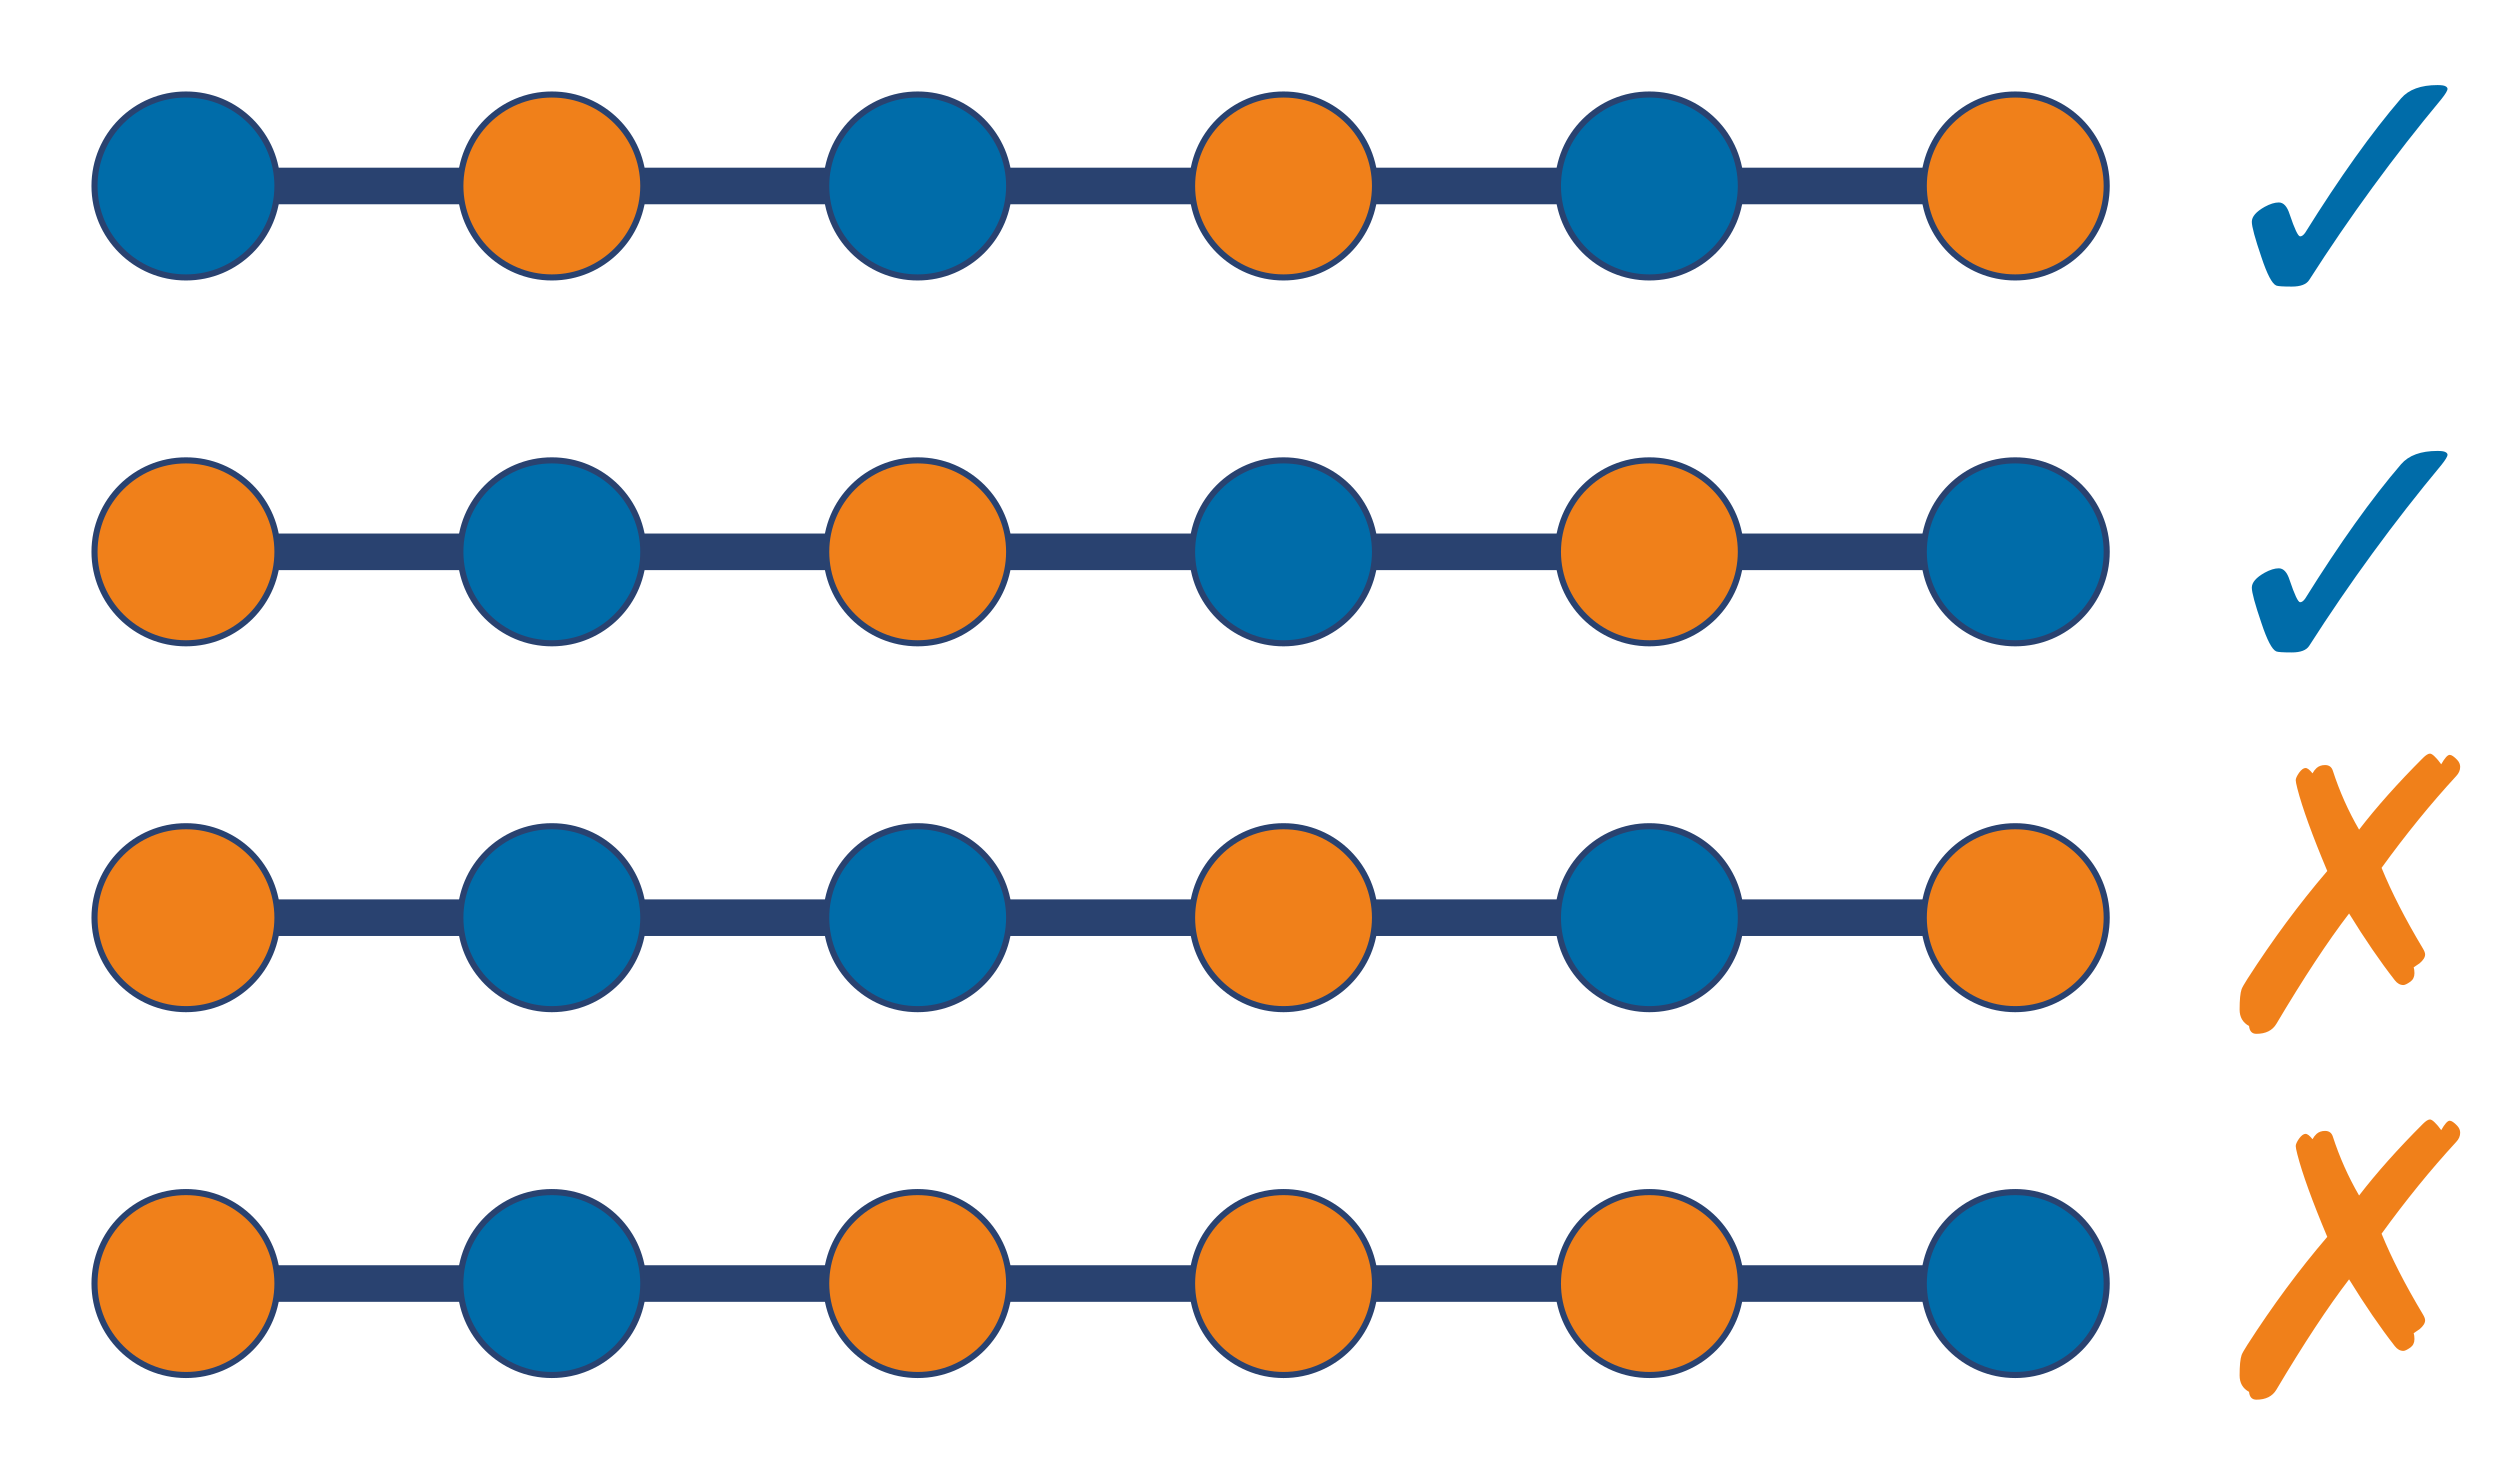
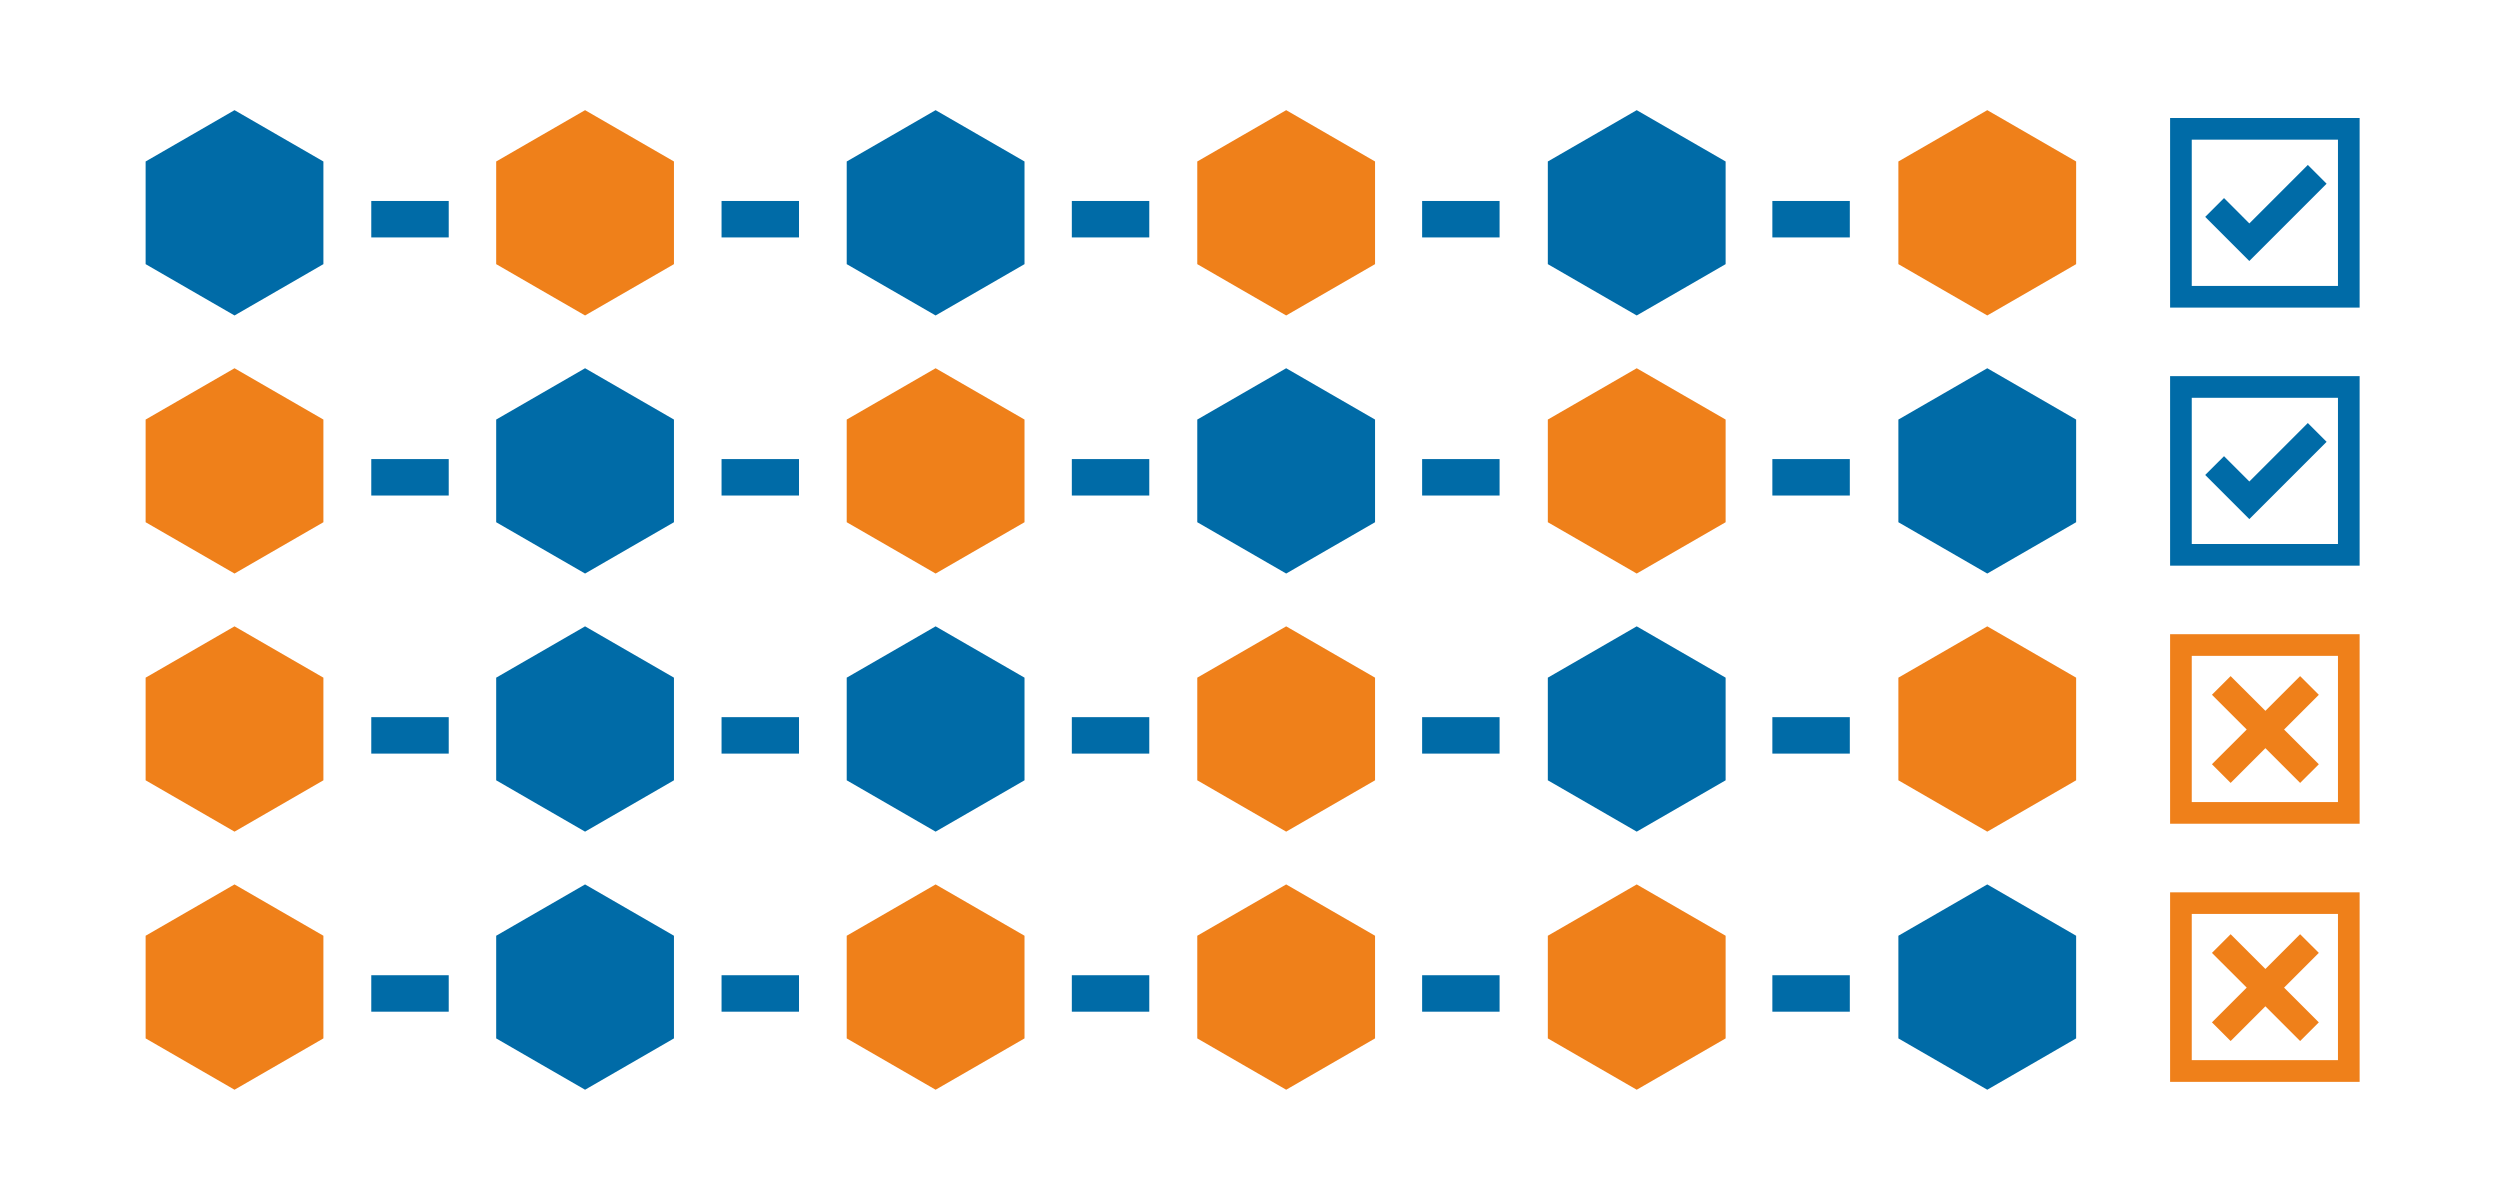
- <svg xmlns="http://www.w3.org/2000/svg" version="1.1" x="0" y="0" width="410" height="240" viewBox="0, 0, 410, 240">
+ <svg xmlns="http://www.w3.org/2000/svg" version="1.1" x="0" y="0" width="442.8" height="213.2" viewBox="0, 0, 108, 52">
  <g id="Layer_1">
-     <g>
-       <path d="M30.5,45.5 C22.216,45.5 15.5,38.784 15.5,30.5 C15.5,22.216 22.216,15.5 30.5,15.5 C38.784,15.5 45.5,22.216 45.5,30.5 C45.5,38.784 38.784,45.5 30.5,45.5 z" fill="#006CA9" />
-       <path d="M30.5,45.5 C22.216,45.5 15.5,38.784 15.5,30.5 C15.5,22.216 22.216,15.5 30.5,15.5 C38.784,15.5 45.5,22.216 45.5,30.5 C45.5,38.784 38.784,45.5 30.5,45.5 z" fill-opacity="0" stroke="#294270" stroke-width="1" />
-     </g>
-     <g>
-       <path d="M90.5,45.5 C82.216,45.5 75.5,38.784 75.5,30.5 C75.5,22.216 82.216,15.5 90.5,15.5 C98.784,15.5 105.5,22.216 105.5,30.5 C105.5,38.784 98.784,45.5 90.5,45.5 z" fill="#F0801A" />
-       <path d="M90.5,45.5 C82.216,45.5 75.5,38.784 75.5,30.5 C75.5,22.216 82.216,15.5 90.5,15.5 C98.784,15.5 105.5,22.216 105.5,30.5 C105.5,38.784 98.784,45.5 90.5,45.5 z" fill-opacity="0" stroke="#294270" stroke-width="1" />
-     </g>
-     <g>
-       <path d="M150.5,45.5 C142.216,45.5 135.5,38.784 135.5,30.5 C135.5,22.216 142.216,15.5 150.5,15.5 C158.784,15.5 165.5,22.216 165.5,30.5 C165.5,38.784 158.784,45.5 150.5,45.5 z" fill="#006CA9" />
-       <path d="M150.5,45.5 C142.216,45.5 135.5,38.784 135.5,30.5 C135.5,22.216 142.216,15.5 150.5,15.5 C158.784,15.5 165.5,22.216 165.5,30.5 C165.5,38.784 158.784,45.5 150.5,45.5 z" fill-opacity="0" stroke="#294270" stroke-width="1" />
-     </g>
-     <g>
-       <path d="M210.5,45.5 C202.216,45.5 195.5,38.784 195.5,30.5 C195.5,22.216 202.216,15.5 210.5,15.5 C218.784,15.5 225.5,22.216 225.5,30.5 C225.5,38.784 218.784,45.5 210.5,45.5 z" fill="#F0801A" />
-       <path d="M210.5,45.5 C202.216,45.5 195.5,38.784 195.5,30.5 C195.5,22.216 202.216,15.5 210.5,15.5 C218.784,15.5 225.5,22.216 225.5,30.5 C225.5,38.784 218.784,45.5 210.5,45.5 z" fill-opacity="0" stroke="#294270" stroke-width="1" />
-     </g>
-     <g>
-       <path d="M270.5,45.5 C262.216,45.5 255.5,38.784 255.5,30.5 C255.5,22.216 262.216,15.5 270.5,15.5 C278.784,15.5 285.5,22.216 285.5,30.5 C285.5,38.784 278.784,45.5 270.5,45.5 z" fill="#006CA9" />
-       <path d="M270.5,45.5 C262.216,45.5 255.5,38.784 255.5,30.5 C255.5,22.216 262.216,15.5 270.5,15.5 C278.784,15.5 285.5,22.216 285.5,30.5 C285.5,38.784 278.784,45.5 270.5,45.5 z" fill-opacity="0" stroke="#294270" stroke-width="1" />
-     </g>
-     <g>
-       <path d="M330.5,45.5 C322.216,45.5 315.5,38.784 315.5,30.5 C315.5,22.216 322.216,15.5 330.5,15.5 C338.784,15.5 345.5,22.216 345.5,30.5 C345.5,38.784 338.784,45.5 330.5,45.5 z" fill="#F0801A" />
-       <path d="M330.5,45.5 C322.216,45.5 315.5,38.784 315.5,30.5 C315.5,22.216 322.216,15.5 330.5,15.5 C338.784,15.5 345.5,22.216 345.5,30.5 C345.5,38.784 338.784,45.5 330.5,45.5 z" fill-opacity="0" stroke="#294270" stroke-width="1" />
-     </g>
-     <path d="M45.5,30.5 L75.5,30.5" fill-opacity="0" stroke="#294270" stroke-width="6" />
-     <path d="M105.5,30.5 L135.5,30.5" fill-opacity="0" stroke="#294270" stroke-width="6" />
-     <path d="M165.5,30.5 L195.5,30.5" fill-opacity="0" stroke="#294270" stroke-width="6" />
-     <path d="M225.5,30.5 L255.5,30.5" fill-opacity="0" stroke="#294270" stroke-width="6" />
-     <path d="M285.5,30.5 L315.5,30.5" fill-opacity="0" stroke="#294270" stroke-width="6" />
-     <g>
-       <path d="M330.5,105.5 C322.216,105.5 315.5,98.784 315.5,90.5 C315.5,82.216 322.216,75.5 330.5,75.5 C338.784,75.5 345.5,82.216 345.5,90.5 C345.5,98.784 338.784,105.5 330.5,105.5 z" fill="#006CA9" />
-       <path d="M330.5,105.5 C322.216,105.5 315.5,98.784 315.5,90.5 C315.5,82.216 322.216,75.5 330.5,75.5 C338.784,75.5 345.5,82.216 345.5,90.5 C345.5,98.784 338.784,105.5 330.5,105.5 z" fill-opacity="0" stroke="#294270" stroke-width="1" />
-     </g>
-     <g>
-       <path d="M30.5,105.5 C22.216,105.5 15.5,98.784 15.5,90.5 C15.5,82.216 22.216,75.5 30.5,75.5 C38.784,75.5 45.5,82.216 45.5,90.5 C45.5,98.784 38.784,105.5 30.5,105.5 z" fill="#F0801A" />
-       <path d="M30.5,105.5 C22.216,105.5 15.5,98.784 15.5,90.5 C15.5,82.216 22.216,75.5 30.5,75.5 C38.784,75.5 45.5,82.216 45.5,90.5 C45.5,98.784 38.784,105.5 30.5,105.5 z" fill-opacity="0" stroke="#294270" stroke-width="1" />
-     </g>
-     <g>
-       <path d="M90.5,105.5 C82.216,105.5 75.5,98.784 75.5,90.5 C75.5,82.216 82.216,75.5 90.5,75.5 C98.784,75.5 105.5,82.216 105.5,90.5 C105.5,98.784 98.784,105.5 90.5,105.5 z" fill="#006CA9" />
-       <path d="M90.5,105.5 C82.216,105.5 75.5,98.784 75.5,90.5 C75.5,82.216 82.216,75.5 90.5,75.5 C98.784,75.5 105.5,82.216 105.5,90.5 C105.5,98.784 98.784,105.5 90.5,105.5 z" fill-opacity="0" stroke="#294270" stroke-width="1" />
-     </g>
-     <g>
-       <path d="M150.5,105.5 C142.216,105.5 135.5,98.784 135.5,90.5 C135.5,82.216 142.216,75.5 150.5,75.5 C158.784,75.5 165.5,82.216 165.5,90.5 C165.5,98.784 158.784,105.5 150.5,105.5 z" fill="#F0801A" />
-       <path d="M150.5,105.5 C142.216,105.5 135.5,98.784 135.5,90.5 C135.5,82.216 142.216,75.5 150.5,75.5 C158.784,75.5 165.5,82.216 165.5,90.5 C165.5,98.784 158.784,105.5 150.5,105.5 z" fill-opacity="0" stroke="#294270" stroke-width="1" />
-     </g>
-     <g>
-       <path d="M210.5,105.5 C202.216,105.5 195.5,98.784 195.5,90.5 C195.5,82.216 202.216,75.5 210.5,75.5 C218.784,75.5 225.5,82.216 225.5,90.5 C225.5,98.784 218.784,105.5 210.5,105.5 z" fill="#006CA9" />
-       <path d="M210.5,105.5 C202.216,105.5 195.5,98.784 195.5,90.5 C195.5,82.216 202.216,75.5 210.5,75.5 C218.784,75.5 225.5,82.216 225.5,90.5 C225.5,98.784 218.784,105.5 210.5,105.5 z" fill-opacity="0" stroke="#294270" stroke-width="1" />
-     </g>
-     <g>
-       <path d="M270.5,105.5 C262.216,105.5 255.5,98.784 255.5,90.5 C255.5,82.216 262.216,75.5 270.5,75.5 C278.784,75.5 285.5,82.216 285.5,90.5 C285.5,98.784 278.784,105.5 270.5,105.5 z" fill="#F0801A" />
-       <path d="M270.5,105.5 C262.216,105.5 255.5,98.784 255.5,90.5 C255.5,82.216 262.216,75.5 270.5,75.5 C278.784,75.5 285.5,82.216 285.5,90.5 C285.5,98.784 278.784,105.5 270.5,105.5 z" fill-opacity="0" stroke="#294270" stroke-width="1" />
-     </g>
-     <path d="M285.5,90.5 L315.5,90.5" fill-opacity="0" stroke="#294270" stroke-width="6" />
-     <path d="M45.5,90.5 L75.5,90.5" fill-opacity="0" stroke="#294270" stroke-width="6" />
-     <path d="M105.5,90.5 L135.5,90.5" fill-opacity="0" stroke="#294270" stroke-width="6" />
-     <path d="M165.5,90.5 L195.5,90.5" fill-opacity="0" stroke="#294270" stroke-width="6" />
-     <path d="M225.5,90.5 L255.5,90.5" fill-opacity="0" stroke="#294270" stroke-width="6" />
-     <g>
-       <path d="M330.5,165.5 C322.216,165.5 315.5,158.784 315.5,150.5 C315.5,142.216 322.216,135.5 330.5,135.5 C338.784,135.5 345.5,142.216 345.5,150.5 C345.5,158.784 338.784,165.5 330.5,165.5 z" fill="#F0801A" />
-       <path d="M330.5,165.5 C322.216,165.5 315.5,158.784 315.5,150.5 C315.5,142.216 322.216,135.5 330.5,135.5 C338.784,135.5 345.5,142.216 345.5,150.5 C345.5,158.784 338.784,165.5 330.5,165.5 z" fill-opacity="0" stroke="#294270" stroke-width="1" />
-     </g>
-     <g>
-       <path d="M30.5,165.5 C22.216,165.5 15.5,158.784 15.5,150.5 C15.5,142.216 22.216,135.5 30.5,135.5 C38.784,135.5 45.5,142.216 45.5,150.5 C45.5,158.784 38.784,165.5 30.5,165.5 z" fill="#F0801A" />
-       <path d="M30.5,165.5 C22.216,165.5 15.5,158.784 15.5,150.5 C15.5,142.216 22.216,135.5 30.5,135.5 C38.784,135.5 45.5,142.216 45.5,150.5 C45.5,158.784 38.784,165.5 30.5,165.5 z" fill-opacity="0" stroke="#294270" stroke-width="1" />
-     </g>
-     <g>
-       <path d="M90.5,165.5 C82.216,165.5 75.5,158.784 75.5,150.5 C75.5,142.216 82.216,135.5 90.5,135.5 C98.784,135.5 105.5,142.216 105.5,150.5 C105.5,158.784 98.784,165.5 90.5,165.5 z" fill="#006CA9" />
-       <path d="M90.5,165.5 C82.216,165.5 75.5,158.784 75.5,150.5 C75.5,142.216 82.216,135.5 90.5,135.5 C98.784,135.5 105.5,142.216 105.5,150.5 C105.5,158.784 98.784,165.5 90.5,165.5 z" fill-opacity="0" stroke="#294270" stroke-width="1" />
-     </g>
-     <g>
-       <path d="M150.5,165.5 C142.216,165.5 135.5,158.784 135.5,150.5 C135.5,142.216 142.216,135.5 150.5,135.5 C158.784,135.5 165.5,142.216 165.5,150.5 C165.5,158.784 158.784,165.5 150.5,165.5 z" fill="#006CA9" />
-       <path d="M150.5,165.5 C142.216,165.5 135.5,158.784 135.5,150.5 C135.5,142.216 142.216,135.5 150.5,135.5 C158.784,135.5 165.5,142.216 165.5,150.5 C165.5,158.784 158.784,165.5 150.5,165.5 z" fill-opacity="0" stroke="#294270" stroke-width="1" />
-     </g>
-     <g>
-       <path d="M210.5,165.5 C202.216,165.5 195.5,158.784 195.5,150.5 C195.5,142.216 202.216,135.5 210.5,135.5 C218.784,135.5 225.5,142.216 225.5,150.5 C225.5,158.784 218.784,165.5 210.5,165.5 z" fill="#F0801A" />
-       <path d="M210.5,165.5 C202.216,165.5 195.5,158.784 195.5,150.5 C195.5,142.216 202.216,135.5 210.5,135.5 C218.784,135.5 225.5,142.216 225.5,150.5 C225.5,158.784 218.784,165.5 210.5,165.5 z" fill-opacity="0" stroke="#294270" stroke-width="1" />
-     </g>
-     <g>
-       <path d="M270.5,165.5 C262.216,165.5 255.5,158.784 255.5,150.5 C255.5,142.216 262.216,135.5 270.5,135.5 C278.784,135.5 285.5,142.216 285.5,150.5 C285.5,158.784 278.784,165.5 270.5,165.5 z" fill="#006CA9" />
-       <path d="M270.5,165.5 C262.216,165.5 255.5,158.784 255.5,150.5 C255.5,142.216 262.216,135.5 270.5,135.5 C278.784,135.5 285.5,142.216 285.5,150.5 C285.5,158.784 278.784,165.5 270.5,165.5 z" fill-opacity="0" stroke="#294270" stroke-width="1" />
-     </g>
-     <path d="M285.5,150.5 L315.5,150.5" fill-opacity="0" stroke="#294270" stroke-width="6" />
-     <path d="M45.5,150.5 L75.5,150.5" fill-opacity="0" stroke="#294270" stroke-width="6" />
-     <path d="M105.5,150.5 L135.5,150.5" fill-opacity="0" stroke="#294270" stroke-width="6" />
-     <path d="M165.5,150.5 L195.5,150.5" fill-opacity="0" stroke="#294270" stroke-width="6" />
-     <path d="M225.5,150.5 L255.5,150.5" fill-opacity="0" stroke="#294270" stroke-width="6" />
-     <g>
-       <path d="M330.5,225.5 C322.216,225.5 315.5,218.784 315.5,210.5 C315.5,202.216 322.216,195.5 330.5,195.5 C338.784,195.5 345.5,202.216 345.5,210.5 C345.5,218.784 338.784,225.5 330.5,225.5 z" fill="#006CA9" />
-       <path d="M330.5,225.5 C322.216,225.5 315.5,218.784 315.5,210.5 C315.5,202.216 322.216,195.5 330.5,195.5 C338.784,195.5 345.5,202.216 345.5,210.5 C345.5,218.784 338.784,225.5 330.5,225.5 z" fill-opacity="0" stroke="#294270" stroke-width="1" />
-     </g>
-     <g>
-       <path d="M30.5,225.5 C22.216,225.5 15.5,218.784 15.5,210.5 C15.5,202.216 22.216,195.5 30.5,195.5 C38.784,195.5 45.5,202.216 45.5,210.5 C45.5,218.784 38.784,225.5 30.5,225.5 z" fill="#F0801A" />
-       <path d="M30.5,225.5 C22.216,225.5 15.5,218.784 15.5,210.5 C15.5,202.216 22.216,195.5 30.5,195.5 C38.784,195.5 45.5,202.216 45.5,210.5 C45.5,218.784 38.784,225.5 30.5,225.5 z" fill-opacity="0" stroke="#294270" stroke-width="1" />
-     </g>
-     <g>
-       <path d="M90.5,225.5 C82.216,225.5 75.5,218.784 75.5,210.5 C75.5,202.216 82.216,195.5 90.5,195.5 C98.784,195.5 105.5,202.216 105.5,210.5 C105.5,218.784 98.784,225.5 90.5,225.5 z" fill="#006CA9" />
-       <path d="M90.5,225.5 C82.216,225.5 75.5,218.784 75.5,210.5 C75.5,202.216 82.216,195.5 90.5,195.5 C98.784,195.5 105.5,202.216 105.5,210.5 C105.5,218.784 98.784,225.5 90.5,225.5 z" fill-opacity="0" stroke="#294270" stroke-width="1" />
-     </g>
-     <g>
-       <path d="M150.5,225.5 C142.216,225.5 135.5,218.784 135.5,210.5 C135.5,202.216 142.216,195.5 150.5,195.5 C158.784,195.5 165.5,202.216 165.5,210.5 C165.5,218.784 158.784,225.5 150.5,225.5 z" fill="#F0801A" />
-       <path d="M150.5,225.5 C142.216,225.5 135.5,218.784 135.5,210.5 C135.5,202.216 142.216,195.5 150.5,195.5 C158.784,195.5 165.5,202.216 165.5,210.5 C165.5,218.784 158.784,225.5 150.5,225.5 z" fill-opacity="0" stroke="#294270" stroke-width="1" />
-     </g>
-     <g>
-       <path d="M210.5,225.5 C202.216,225.5 195.5,218.784 195.5,210.5 C195.5,202.216 202.216,195.5 210.5,195.5 C218.784,195.5 225.5,202.216 225.5,210.5 C225.5,218.784 218.784,225.5 210.5,225.5 z" fill="#F0801A" />
-       <path d="M210.5,225.5 C202.216,225.5 195.5,218.784 195.5,210.5 C195.5,202.216 202.216,195.5 210.5,195.5 C218.784,195.5 225.5,202.216 225.5,210.5 C225.5,218.784 218.784,225.5 210.5,225.5 z" fill-opacity="0" stroke="#294270" stroke-width="1" />
-     </g>
-     <g>
-       <path d="M270.5,225.5 C262.216,225.5 255.5,218.784 255.5,210.5 C255.5,202.216 262.216,195.5 270.5,195.5 C278.784,195.5 285.5,202.216 285.5,210.5 C285.5,218.784 278.784,225.5 270.5,225.5 z" fill="#F0801A" />
-       <path d="M270.5,225.5 C262.216,225.5 255.5,218.784 255.5,210.5 C255.5,202.216 262.216,195.5 270.5,195.5 C278.784,195.5 285.5,202.216 285.5,210.5 C285.5,218.784 278.784,225.5 270.5,225.5 z" fill-opacity="0" stroke="#294270" stroke-width="1" />
-     </g>
-     <path d="M285.5,210.5 L315.5,210.5" fill-opacity="0" stroke="#294270" stroke-width="6" />
-     <path d="M45.5,210.5 L75.5,210.5" fill-opacity="0" stroke="#294270" stroke-width="6" />
-     <path d="M105.5,210.5 L135.5,210.5" fill-opacity="0" stroke="#294270" stroke-width="6" />
-     <path d="M165.5,210.5 L195.5,210.5" fill-opacity="0" stroke="#294270" stroke-width="6" />
-     <path d="M225.5,210.5 L255.5,210.5" fill-opacity="0" stroke="#294270" stroke-width="6" />
-     <text transform="matrix(1, 0, 0, 1, 383.689, 30)">
-       <tspan x="-23.689" y="23" font-family="LucidaGrande" font-size="62" fill="#006CA9">✓</tspan>
-     </text>
-     <text transform="matrix(1, 0, 0, 1, 383.689, 90)">
-       <tspan x="-23.689" y="23" font-family="LucidaGrande" font-size="62" fill="#006CA9">✓</tspan>
-     </text>
-     <text transform="matrix(1, 0, 0, 1, 377.695, 150)">
-       <tspan x="-17.695" y="19" font-family="ZapfDingbatsITC" font-size="62" fill="#F0801A">✗</tspan>
-     </text>
-     <text transform="matrix(1, 0, 0, 1, 377.695, 210)">
-       <tspan x="-17.695" y="19" font-family="ZapfDingbatsITC" font-size="62" fill="#F0801A">✗</tspan>
-     </text>
+     <path d="M31.171,42.13 L34.517,42.13 L34.517,43.705 L31.171,43.705 L31.171,42.13 z M46.303,42.13 L49.649,42.13 L49.649,43.705 L46.303,43.705 L46.303,42.13 z M61.436,42.13 L64.782,42.13 L64.782,43.705 L61.436,43.705 L61.436,42.13 z M76.566,42.13 L79.912,42.13 L79.912,43.705 L76.566,43.705 L76.566,42.13 z M16.039,42.13 L19.385,42.13 L19.385,43.705 L16.039,43.705 L16.039,42.13 z" fill="#006BA7" />
+     <path d="M10.131,38.207 L12.051,39.316 L13.971,40.424 L13.971,42.642 L13.971,44.859 L12.051,45.968 L10.131,47.076 L8.211,45.968 L6.291,44.859 L6.291,42.642 L6.291,40.424 L8.211,39.316 z" fill="#EF801A" />
+     <path d="M25.275,38.207 L27.195,39.316 L29.115,40.424 L29.115,42.642 L29.115,44.859 L27.195,45.968 L25.275,47.076 L23.354,45.968 L21.435,44.859 L21.435,42.642 L21.435,40.424 L23.354,39.316 z" fill="#006BA7" />
+     <path d="M40.418,38.207 L42.339,39.316 L44.259,40.424 L44.259,42.642 L44.259,44.859 L42.339,45.968 L40.418,47.076 L38.499,45.968 L36.578,44.859 L36.578,42.642 L36.578,40.424 L38.499,39.316 z" fill="#EF801A" />
+     <path d="M55.563,38.207 L57.482,39.316 L59.402,40.424 L59.402,42.642 L59.402,44.859 L57.482,45.968 L55.563,47.076 L53.642,45.968 L51.722,44.859 L51.722,42.642 L51.722,40.424 L53.642,39.316 z" fill="#EF801A" />
+     <path d="M70.706,38.207 L72.627,39.316 L74.547,40.424 L74.547,42.642 L74.547,44.859 L72.627,45.968 L70.706,47.076 L68.786,45.968 L66.866,44.859 L66.866,42.642 L66.866,40.424 L68.786,39.316 z" fill="#EF801A" />
+     <path d="M85.85,38.207 L87.771,39.316 L89.689,40.424 L89.689,42.642 L89.689,44.859 L87.771,45.968 L85.85,47.076 L83.93,45.968 L82.01,44.859 L82.01,42.642 L82.01,40.424 L83.93,39.316 z" fill="#006BA7" />
+     <path d="M31.171,30.981 L34.517,30.981 L34.517,32.556 L31.171,32.556 L31.171,30.981 z M46.303,30.981 L49.649,30.981 L49.649,32.556 L46.303,32.556 L46.303,30.981 z M61.436,30.981 L64.782,30.981 L64.782,32.556 L61.436,32.556 L61.436,30.981 z M76.566,30.981 L79.912,30.981 L79.912,32.556 L76.566,32.556 L76.566,30.981 z M16.039,30.981 L19.385,30.981 L19.385,32.556 L16.039,32.556 L16.039,30.981 z" fill="#006BA7" />
+     <path d="M31.171,19.832 L34.517,19.832 L34.517,21.407 L31.171,21.407 L31.171,19.832 z M46.303,19.832 L49.649,19.832 L49.649,21.407 L46.303,21.407 L46.303,19.832 z M61.436,19.832 L64.782,19.832 L64.782,21.407 L61.436,21.407 L61.436,19.832 z M76.566,19.832 L79.912,19.832 L79.912,21.407 L76.566,21.407 L76.566,19.832 z M16.039,19.832 L19.385,19.832 L19.385,21.407 L16.039,21.407 L16.039,19.832 z" fill="#006BA7" />
+     <path d="M31.171,8.682 L34.517,8.682 L34.517,10.257 L31.171,10.257 L31.171,8.682 z M46.303,8.682 L49.649,8.682 L49.649,10.257 L46.303,10.257 L46.303,8.682 z M61.436,8.682 L64.782,8.682 L64.782,10.257 L61.436,10.257 L61.436,8.682 z M76.566,8.682 L79.912,8.682 L79.912,10.257 L76.566,10.257 L76.566,8.682 z M16.039,8.682 L19.385,8.682 L19.385,10.257 L16.039,10.257 L16.039,8.682 z" fill="#006BA7" />
+     <path d="M10.131,27.058 L12.051,28.167 L13.971,29.275 L13.971,31.492 L13.971,33.709 L12.051,34.818 L10.131,35.927 L8.211,34.818 L6.291,33.709 L6.291,31.492 L6.291,29.275 L8.211,28.167 z" fill="#EF801A" />
+     <path d="M10.131,15.908 L12.051,17.017 L13.971,18.125 L13.971,20.343 L13.971,22.56 L12.051,23.668 L10.131,24.777 L8.211,23.668 L6.291,22.56 L6.291,20.343 L6.291,18.125 L8.211,17.017 z" fill="#EF801A" />
+     <path d="M10.131,4.759 L12.051,5.868 L13.971,6.976 L13.971,9.193 L13.971,11.411 L12.051,12.52 L10.131,13.628 L8.211,12.52 L6.291,11.411 L6.291,9.193 L6.291,6.976 L8.211,5.868 z" fill="#006BA7" />
+     <path d="M25.275,27.058 L27.195,28.167 L29.115,29.275 L29.115,31.492 L29.115,33.709 L27.195,34.818 L25.275,35.927 L23.354,34.818 L21.435,33.709 L21.435,31.492 L21.435,29.275 L23.354,28.167 z" fill="#006BA7" />
+     <path d="M25.275,15.908 L27.195,17.017 L29.115,18.125 L29.115,20.343 L29.115,22.56 L27.195,23.668 L25.275,24.777 L23.354,23.668 L21.435,22.56 L21.435,20.343 L21.435,18.125 L23.354,17.017 z" fill="#006BA7" />
+     <path d="M25.275,4.759 L27.195,5.868 L29.115,6.976 L29.115,9.193 L29.115,11.411 L27.195,12.52 L25.275,13.628 L23.354,12.52 L21.435,11.411 L21.435,9.193 L21.435,6.976 L23.354,5.868 z" fill="#EF801A" />
+     <path d="M40.418,27.058 L42.339,28.167 L44.259,29.275 L44.259,31.492 L44.259,33.709 L42.339,34.818 L40.418,35.927 L38.499,34.818 L36.578,33.709 L36.578,31.492 L36.578,29.275 L38.499,28.167 z" fill="#006BA7" />
+     <path d="M40.418,15.908 L42.339,17.017 L44.259,18.125 L44.259,20.343 L44.259,22.56 L42.339,23.668 L40.418,24.777 L38.499,23.668 L36.578,22.56 L36.578,20.343 L36.578,18.125 L38.499,17.017 z" fill="#EF801A" />
+     <path d="M40.418,4.759 L42.339,5.868 L44.259,6.976 L44.259,9.193 L44.259,11.411 L42.339,12.52 L40.418,13.628 L38.499,12.52 L36.578,11.411 L36.578,9.193 L36.578,6.976 L38.499,5.868 z" fill="#006BA7" />
+     <path d="M55.563,27.058 L57.482,28.167 L59.402,29.275 L59.402,31.492 L59.402,33.709 L57.482,34.818 L55.563,35.927 L53.642,34.818 L51.722,33.709 L51.722,31.492 L51.722,29.275 L53.642,28.167 z" fill="#EF801A" />
+     <path d="M55.563,15.908 L57.482,17.017 L59.402,18.125 L59.402,20.343 L59.402,22.56 L57.482,23.668 L55.563,24.777 L53.642,23.668 L51.722,22.56 L51.722,20.343 L51.722,18.125 L53.642,17.017 z" fill="#006BA7" />
+     <path d="M55.563,4.759 L57.482,5.868 L59.402,6.976 L59.402,9.193 L59.402,11.411 L57.482,12.52 L55.563,13.628 L53.642,12.52 L51.722,11.411 L51.722,9.193 L51.722,6.976 L53.642,5.868 z" fill="#EF801A" />
+     <path d="M70.706,27.058 L72.627,28.167 L74.547,29.275 L74.547,31.492 L74.547,33.709 L72.627,34.818 L70.706,35.927 L68.786,34.818 L66.866,33.709 L66.866,31.492 L66.866,29.275 L68.786,28.167 z" fill="#006BA7" />
+     <path d="M70.706,15.908 L72.627,17.017 L74.547,18.125 L74.547,20.343 L74.547,22.56 L72.627,23.668 L70.706,24.777 L68.786,23.668 L66.866,22.56 L66.866,20.343 L66.866,18.125 L68.786,17.017 z" fill="#EF801A" />
+     <path d="M70.706,4.759 L72.627,5.868 L74.547,6.976 L74.547,9.193 L74.547,11.411 L72.627,12.52 L70.706,13.628 L68.786,12.52 L66.866,11.411 L66.866,9.193 L66.866,6.976 L68.786,5.868 z" fill="#006BA7" />
+     <path d="M85.85,27.058 L87.771,28.167 L89.689,29.275 L89.689,31.492 L89.689,33.709 L87.771,34.818 L85.85,35.927 L83.93,34.818 L82.01,33.709 L82.01,31.492 L82.01,29.275 L83.93,28.167 z" fill="#EF801A" />
+     <path d="M85.85,15.908 L87.771,17.017 L89.689,18.125 L89.689,20.343 L89.689,22.56 L87.771,23.668 L85.85,24.777 L83.93,23.668 L82.01,22.56 L82.01,20.343 L82.01,18.125 L83.93,17.017 z" fill="#006BA7" />
+     <path d="M85.85,4.759 L87.771,5.868 L89.689,6.976 L89.689,9.193 L89.689,11.411 L87.771,12.52 L85.85,13.628 L83.93,12.52 L82.01,11.411 L82.01,9.193 L82.01,6.976 L83.93,5.868 z" fill="#EF801A" />
+     <path d="M99.698,7.125 L97.172,9.652 L96.078,8.557 L95.265,9.369 L97.17,11.275 L100.509,7.937 L99.698,7.125 z M101.936,5.099 L93.748,5.099 L93.748,13.287 L101.936,13.287 L101.936,5.099 z M101,6.035 L101,12.351 L94.684,12.351 L94.684,6.035 L101,6.035 z" fill="#006BA7" />
+     <path d="M99.698,18.275 L97.172,20.801 L96.078,19.707 L95.265,20.519 L97.17,22.425 L100.509,19.086 L99.698,18.275 z M101.936,16.249 L93.748,16.249 L93.748,24.437 L101.936,24.437 L101.936,16.249 z M101,17.185 L101,23.5 L94.684,23.5 L94.684,17.184 L101,17.185 L101,17.185 z" fill="#006BA7" />
+     <path d="M100.173,33.016 L98.672,31.516 L100.173,30.015 L99.365,29.208 L97.865,30.708 L96.363,29.208 L95.556,30.014 L97.058,31.515 L95.556,33.015 L96.363,33.822 L97.865,32.321 L99.366,33.822 L100.173,33.016 z M101.936,27.398 L93.748,27.398 L93.748,35.586 L101.936,35.586 L101.936,27.398 z M101,28.334 L101,34.65 L94.684,34.65 L94.684,28.334 L101,28.334 z" fill="#EF801A" />
+     <path d="M100.173,44.166 L98.672,42.665 L100.173,41.164 L99.365,40.358 L97.865,41.859 L96.363,40.358 L95.556,41.165 L97.058,42.665 L95.556,44.166 L96.363,44.973 L97.865,43.472 L99.366,44.973 L100.173,44.166 z M101.936,38.548 L93.748,38.548 L93.748,46.736 L101.936,46.736 L101.936,38.548 z M101,39.483 L101,45.799 L94.684,45.799 L94.684,39.483 L101,39.483 z" fill="#EF801A" />
  </g>
</svg>
